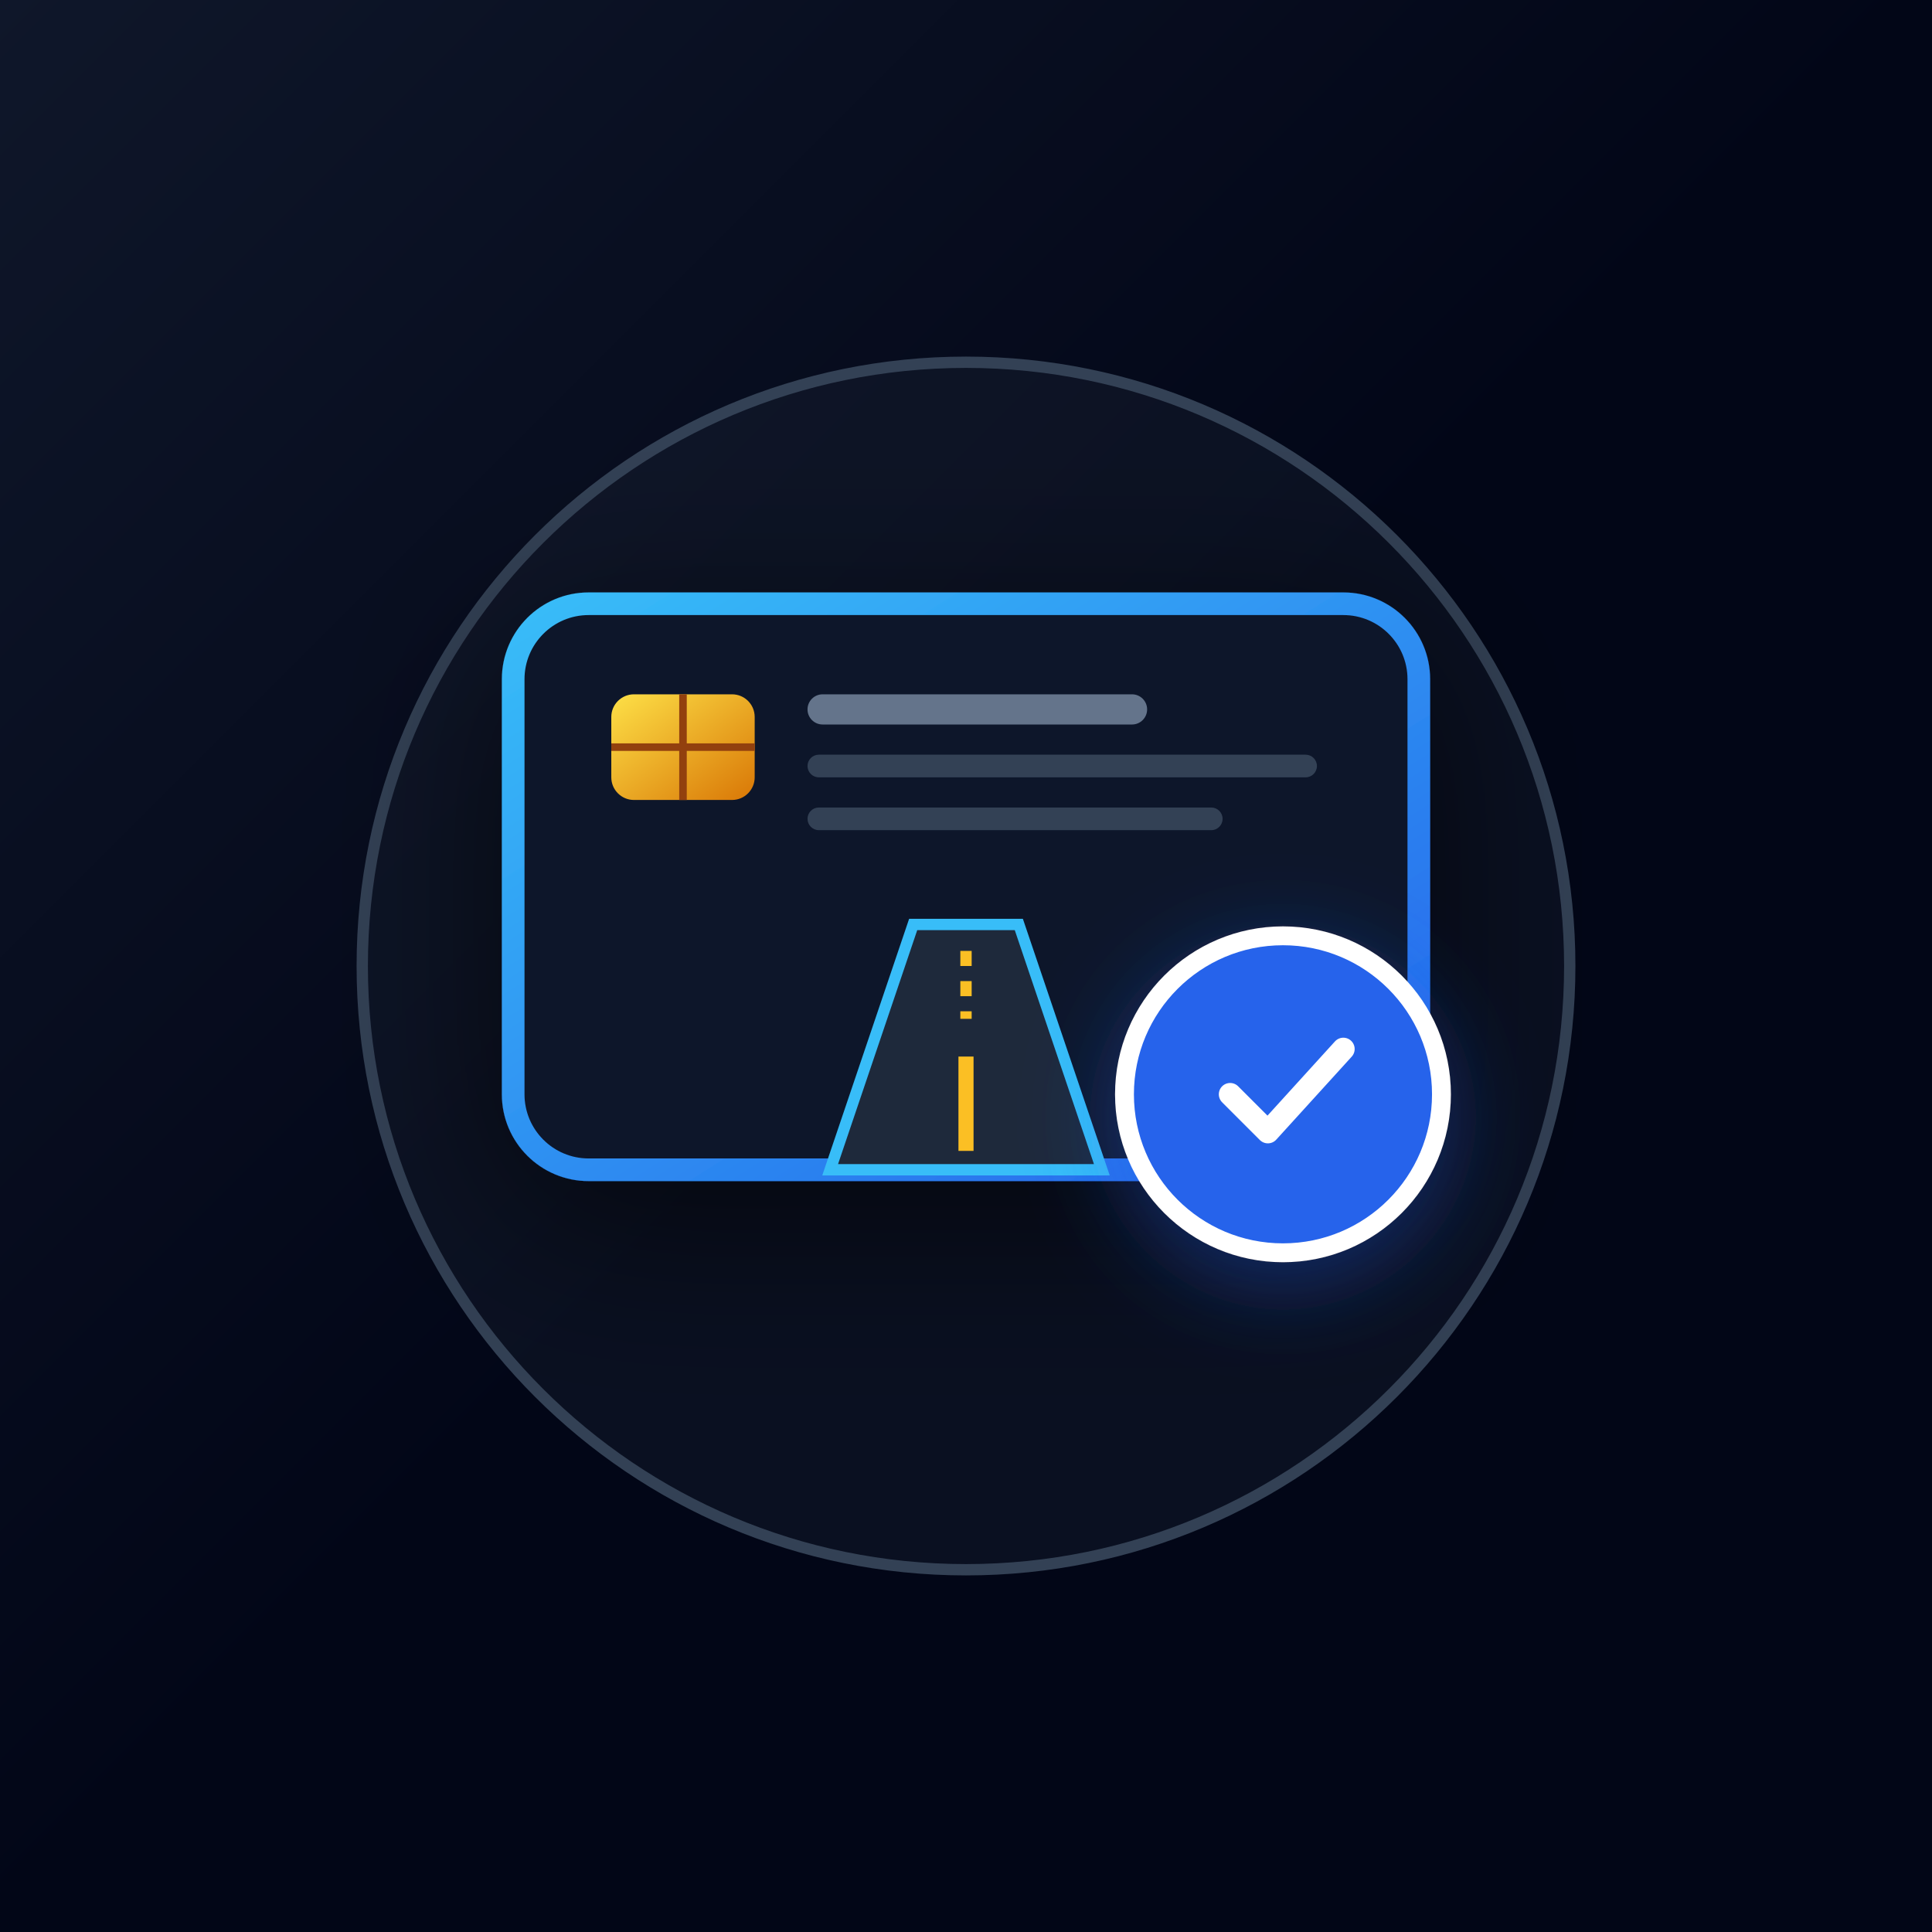
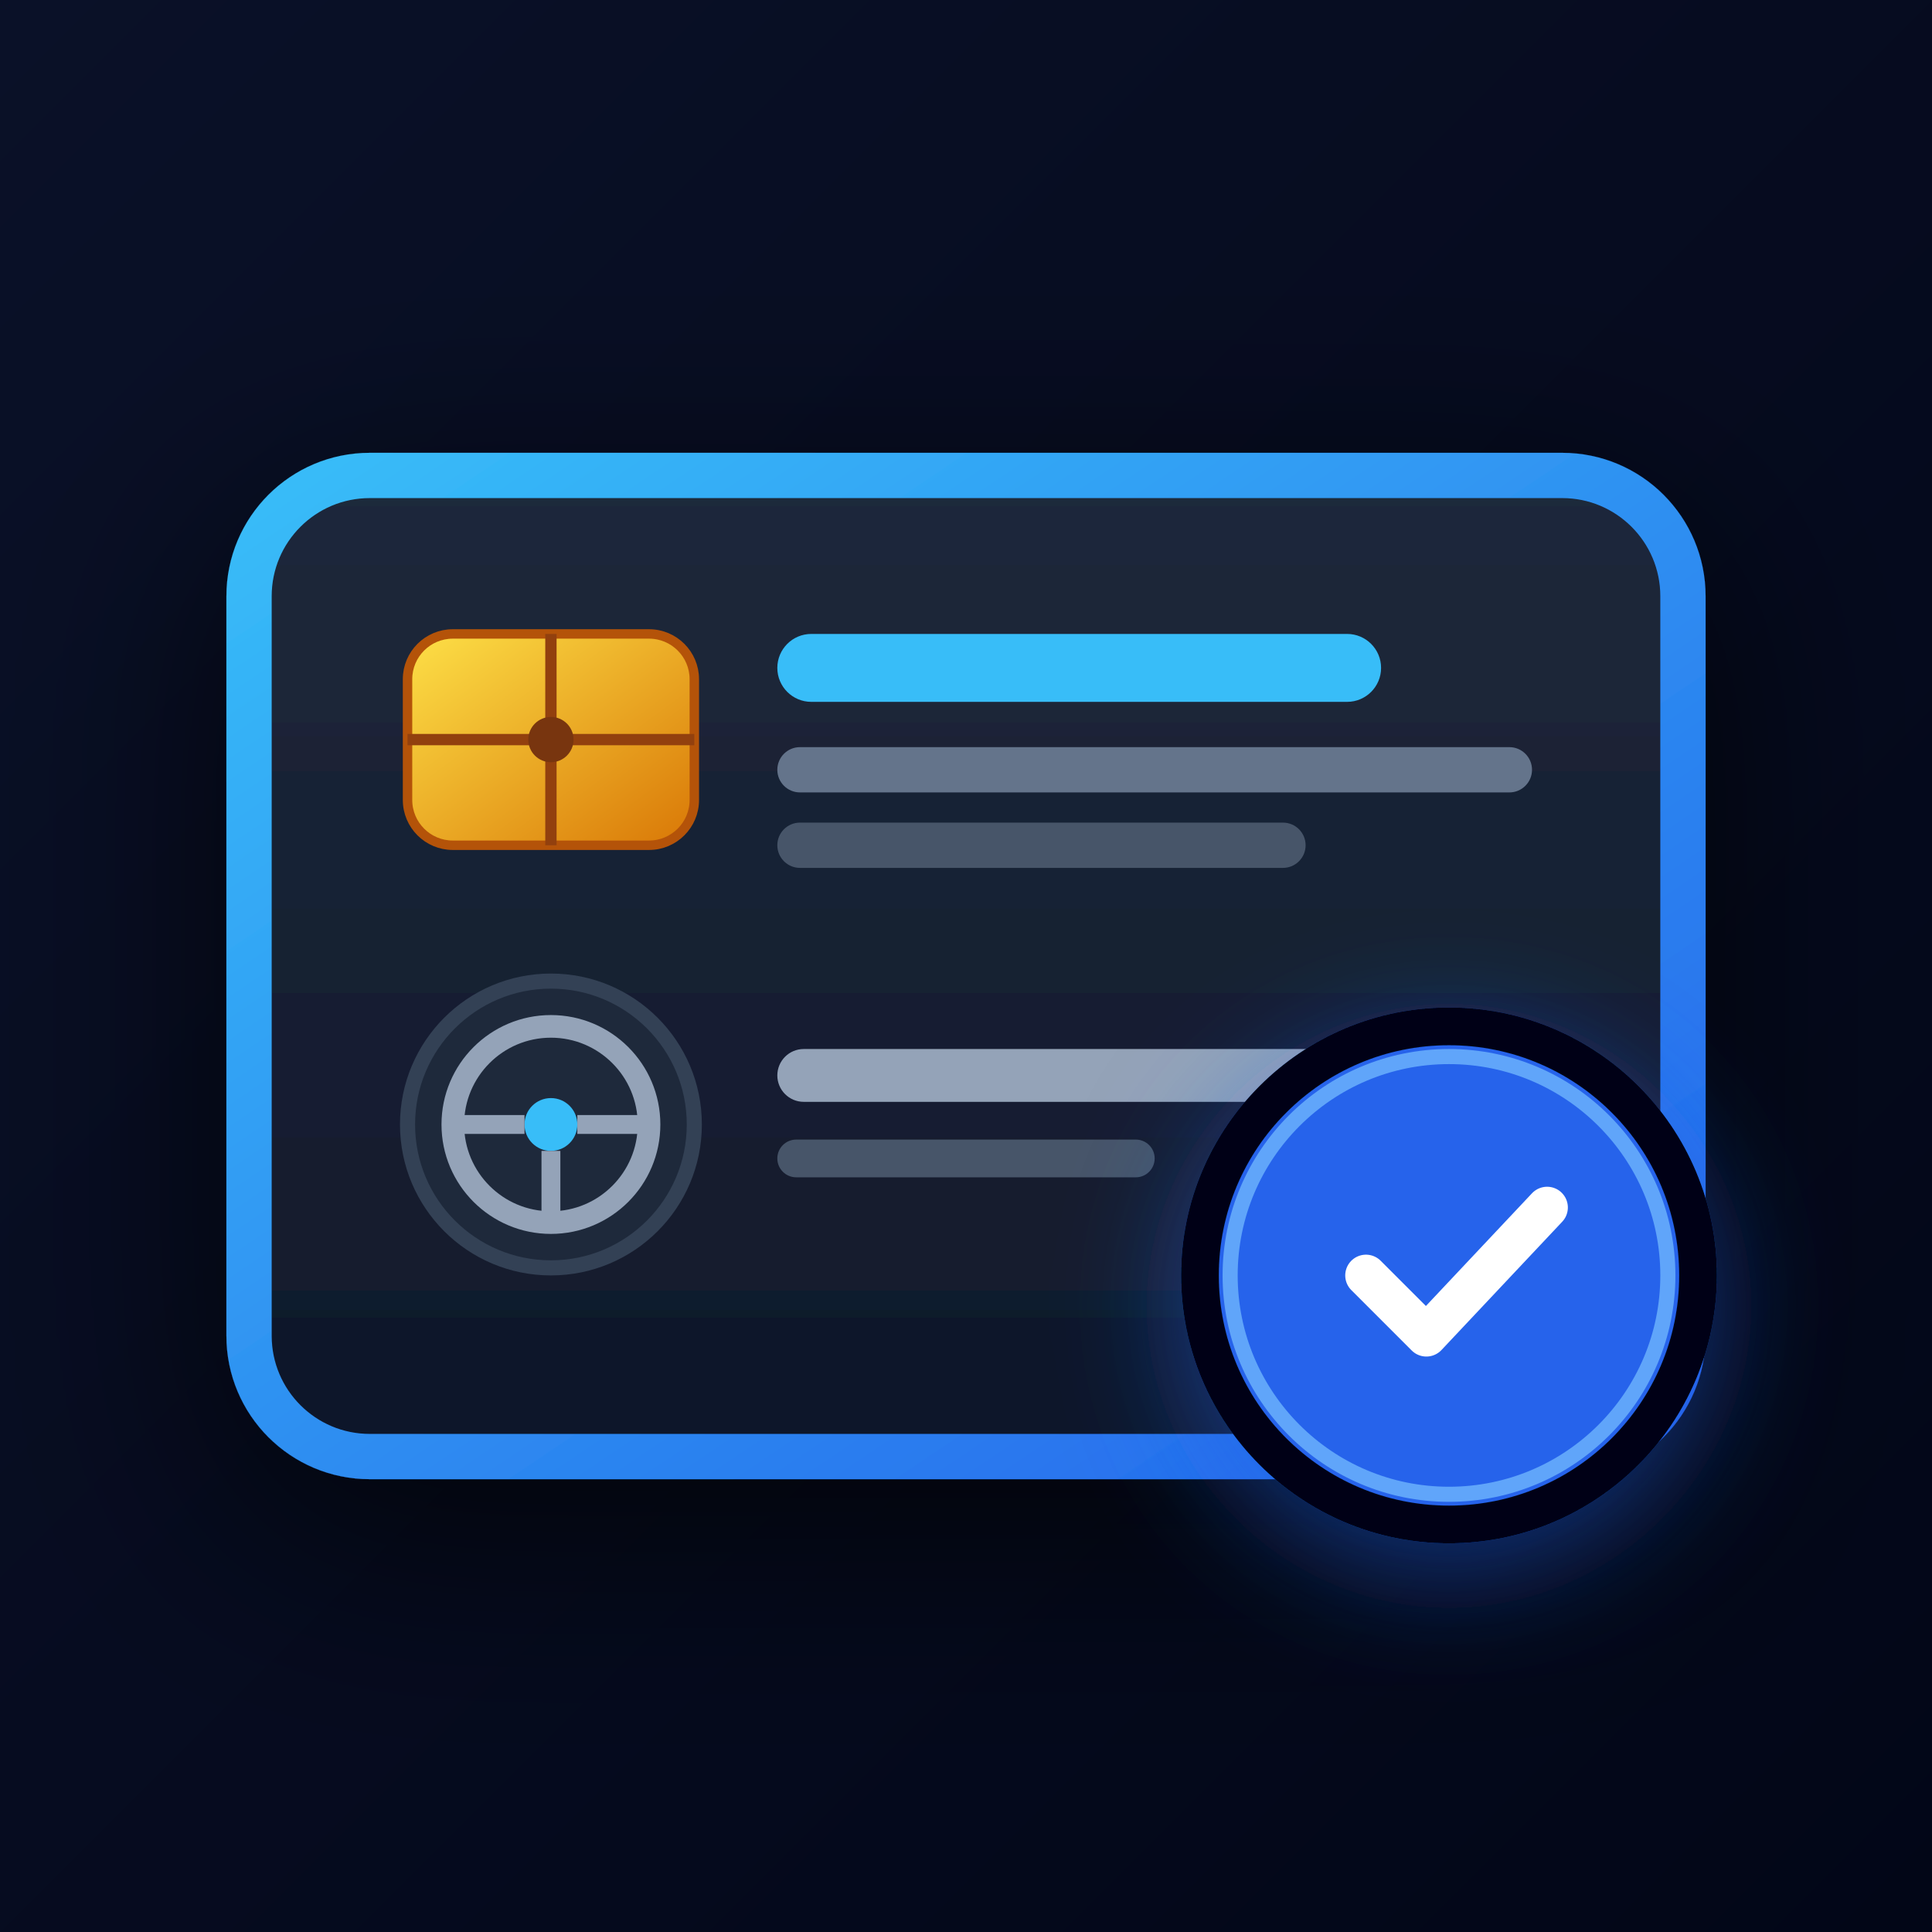
- <svg xmlns="http://www.w3.org/2000/svg" viewBox="0 0 512 512" width="512" height="512">
+ <svg xmlns="http://www.w3.org/2000/svg" viewBox="0 0 512 512" width="512" height="512" preserveAspectRatio="xMidYMid meet">
  <defs>
-     <linearGradient id="bg" x1="0%" y1="0%" x2="100%" y2="100%">
-       <stop offset="0%" stop-color="#0f172a" />
-       <stop offset="50%" stop-color="#020617" />
+     <linearGradient id="bgGrad" x1="0%" y1="0%" x2="100%" y2="100%">
+       <stop offset="0%" stop-color="#0a1128" />
      <stop offset="100%" stop-color="#020617" />
    </linearGradient>
-     <linearGradient id="blueGrad" x1="0%" y1="0%" x2="100%" y2="100%">
+     <linearGradient id="cardGrad" x1="0%" y1="0%" x2="0%" y2="100%">
+       <stop offset="0%" stop-color="#1e293b" />
+       <stop offset="100%" stop-color="#0f172a" />
+     </linearGradient>
+     <linearGradient id="cardBorder" x1="0%" y1="0%" x2="100%" y2="100%">
      <stop offset="0%" stop-color="#38bdf8" />
      <stop offset="100%" stop-color="#2563eb" />
    </linearGradient>
-     <linearGradient id="goldChip" x1="0%" y1="0%" x2="100%" y2="100%">
+     <linearGradient id="chipGrad" x1="0%" y1="0%" x2="100%" y2="100%">
      <stop offset="0%" stop-color="#fde047" />
      <stop offset="100%" stop-color="#d97706" />
    </linearGradient>
  </defs>
-   <rect width="512" height="512" fill="url(#bg)" />
-   <circle cx="256" cy="256" r="160" fill="#1e293b" fill-opacity="0.3" stroke="#334155" stroke-width="3" />
-   <rect x="136" y="160" width="240" height="150" rx="20" fill="#0f172a" stroke="url(#blueGrad)" stroke-width="6" filter="drop-shadow(0 12px 24px rgba(0,0,0,0.6))" />
-   <rect x="162" y="184" width="38" height="28" rx="6" fill="url(#goldChip)" />
-   <line x1="162" y1="198" x2="200" y2="198" stroke="#92400e" stroke-width="2" />
-   <line x1="181" y1="184" x2="181" y2="212" stroke="#92400e" stroke-width="2" />
-   <rect x="214" y="184" width="90" height="8" rx="4" fill="#64748b" />
-   <rect x="214" y="200" width="135" height="6" rx="3" fill="#334155" />
-   <rect x="214" y="214" width="110" height="6" rx="3" fill="#334155" />
-   <path d="M220 310 L242 245 L270 245 L292 310 Z" fill="#1e293b" stroke="#38bdf8" stroke-width="3" />
-   <line x1="256" y1="252" x2="256" y2="270" stroke="#fbbf24" stroke-width="3" stroke-dasharray="4,4" />
-   <line x1="256" y1="280" x2="256" y2="305" stroke="#fbbf24" stroke-width="4" />
-   <circle cx="340" cy="290" r="42" fill="#2563eb" stroke="#ffffff" stroke-width="5" filter="drop-shadow(0 6px 12px rgba(37,99,235,0.4))" />
-   <path d="M326 290 L336 300 L356 278" fill="none" stroke="#ffffff" stroke-width="6" stroke-linecap="round" stroke-linejoin="round" />
+   <rect width="512" height="512" fill="url(#bgGrad)" />
+   <rect x="66" y="126" width="380" height="260" rx="32" fill="url(#cardGrad)" stroke="url(#cardBorder)" stroke-width="12" filter="drop-shadow(0 16px 30px rgba(0, 0, 0, 0.7))" />
+   <rect x="108" y="168" width="76" height="56" rx="12" fill="url(#chipGrad)" stroke="#b45309" stroke-width="2.5" />
+   <line x1="108" y1="196" x2="184" y2="196" stroke="#92400e" stroke-width="3" />
+   <line x1="146" y1="168" x2="146" y2="224" stroke="#92400e" stroke-width="3" />
+   <circle cx="146" cy="196" r="6" fill="#78350f" />
+   <rect x="206" y="168" width="160" height="18" rx="9" fill="#38bdf8" />
+   <rect x="206" y="198" width="200" height="12" rx="6" fill="#64748b" />
+   <rect x="206" y="218" width="140" height="12" rx="6" fill="#475569" />
+   <circle cx="146" cy="298" r="38" fill="#1e293b" stroke="#334155" stroke-width="4" />
+   <circle cx="146" cy="298" r="26" fill="none" stroke="#94a3b8" stroke-width="6" />
+   <circle cx="146" cy="298" r="7" fill="#38bdf8" />
+   <line x1="120" y1="298" x2="139" y2="298" stroke="#94a3b8" stroke-width="5" />
+   <line x1="153" y1="298" x2="172" y2="298" stroke="#94a3b8" stroke-width="5" />
+   <line x1="146" y1="305" x2="146" y2="324" stroke="#94a3b8" stroke-width="5" />
+   <rect x="206" y="278" width="150" height="14" rx="7" fill="#94a3b8" />
+   <rect x="206" y="302" width="100" height="10" rx="5" fill="#475569" />
+   <circle cx="384" cy="338" r="66" fill="#2563eb" stroke="#020617" stroke-width="10" filter="drop-shadow(0 8px 16px rgba(37, 99, 235, 0.5))" />
+   <circle cx="384" cy="338" r="58" fill="none" stroke="#60a5fa" stroke-width="4" />
+   <path d="M362 338 L378 354 L410 320" fill="none" stroke="#ffffff" stroke-width="11" stroke-linecap="round" stroke-linejoin="round" />
</svg>
